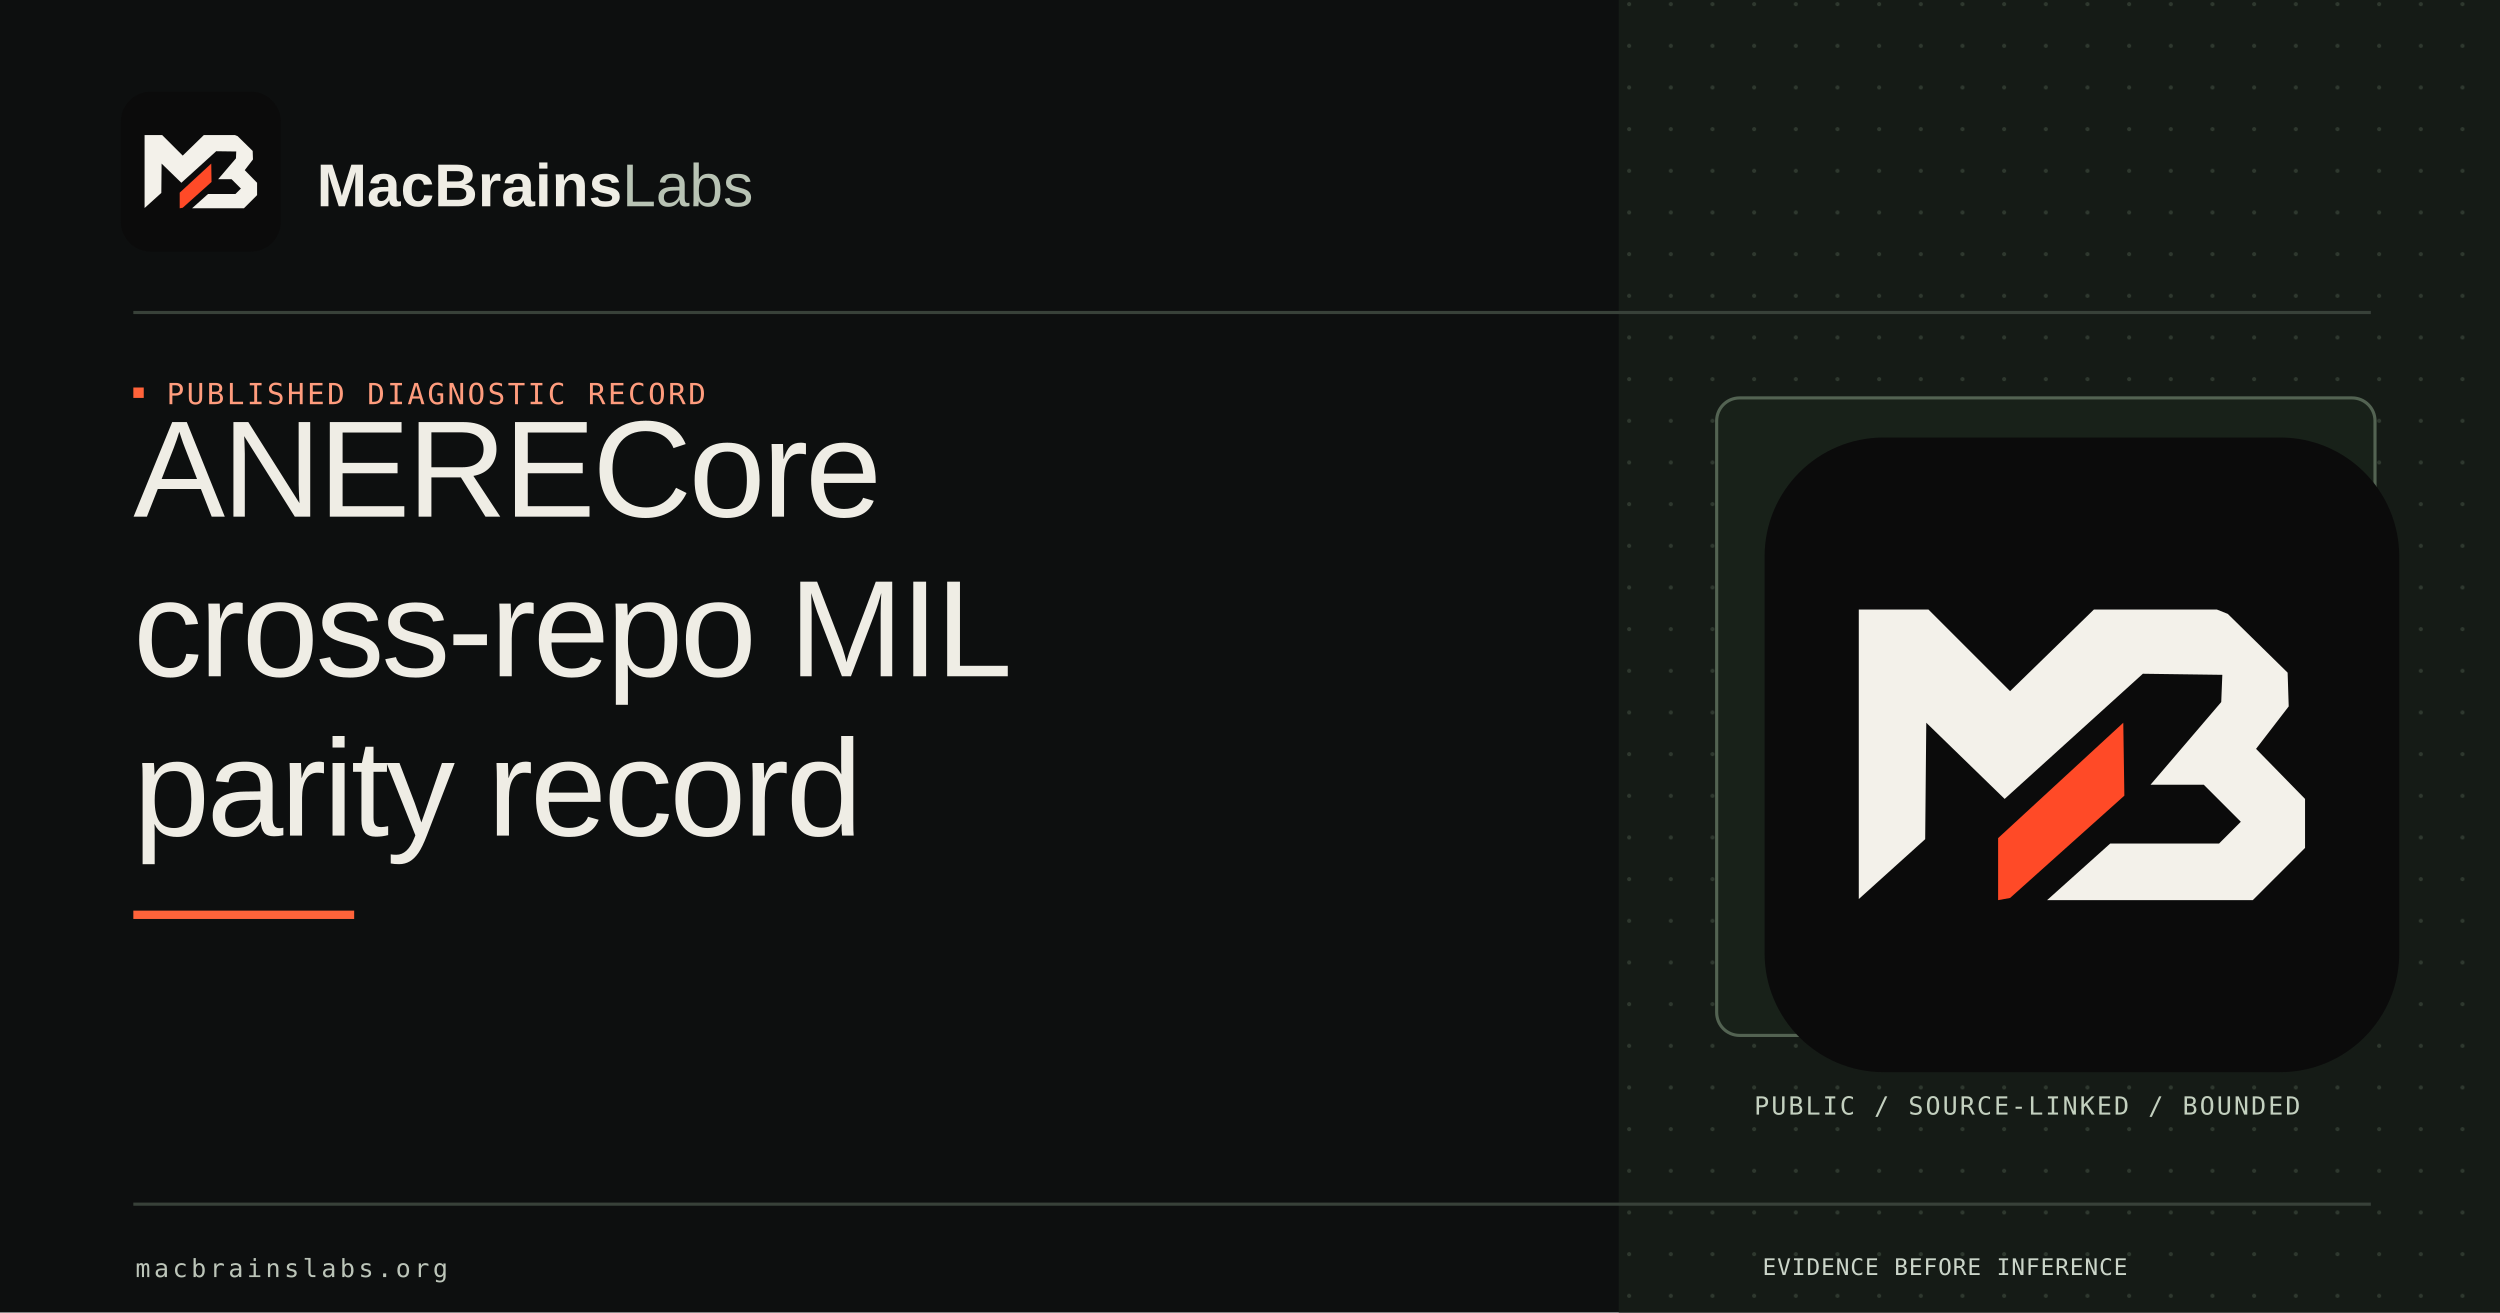
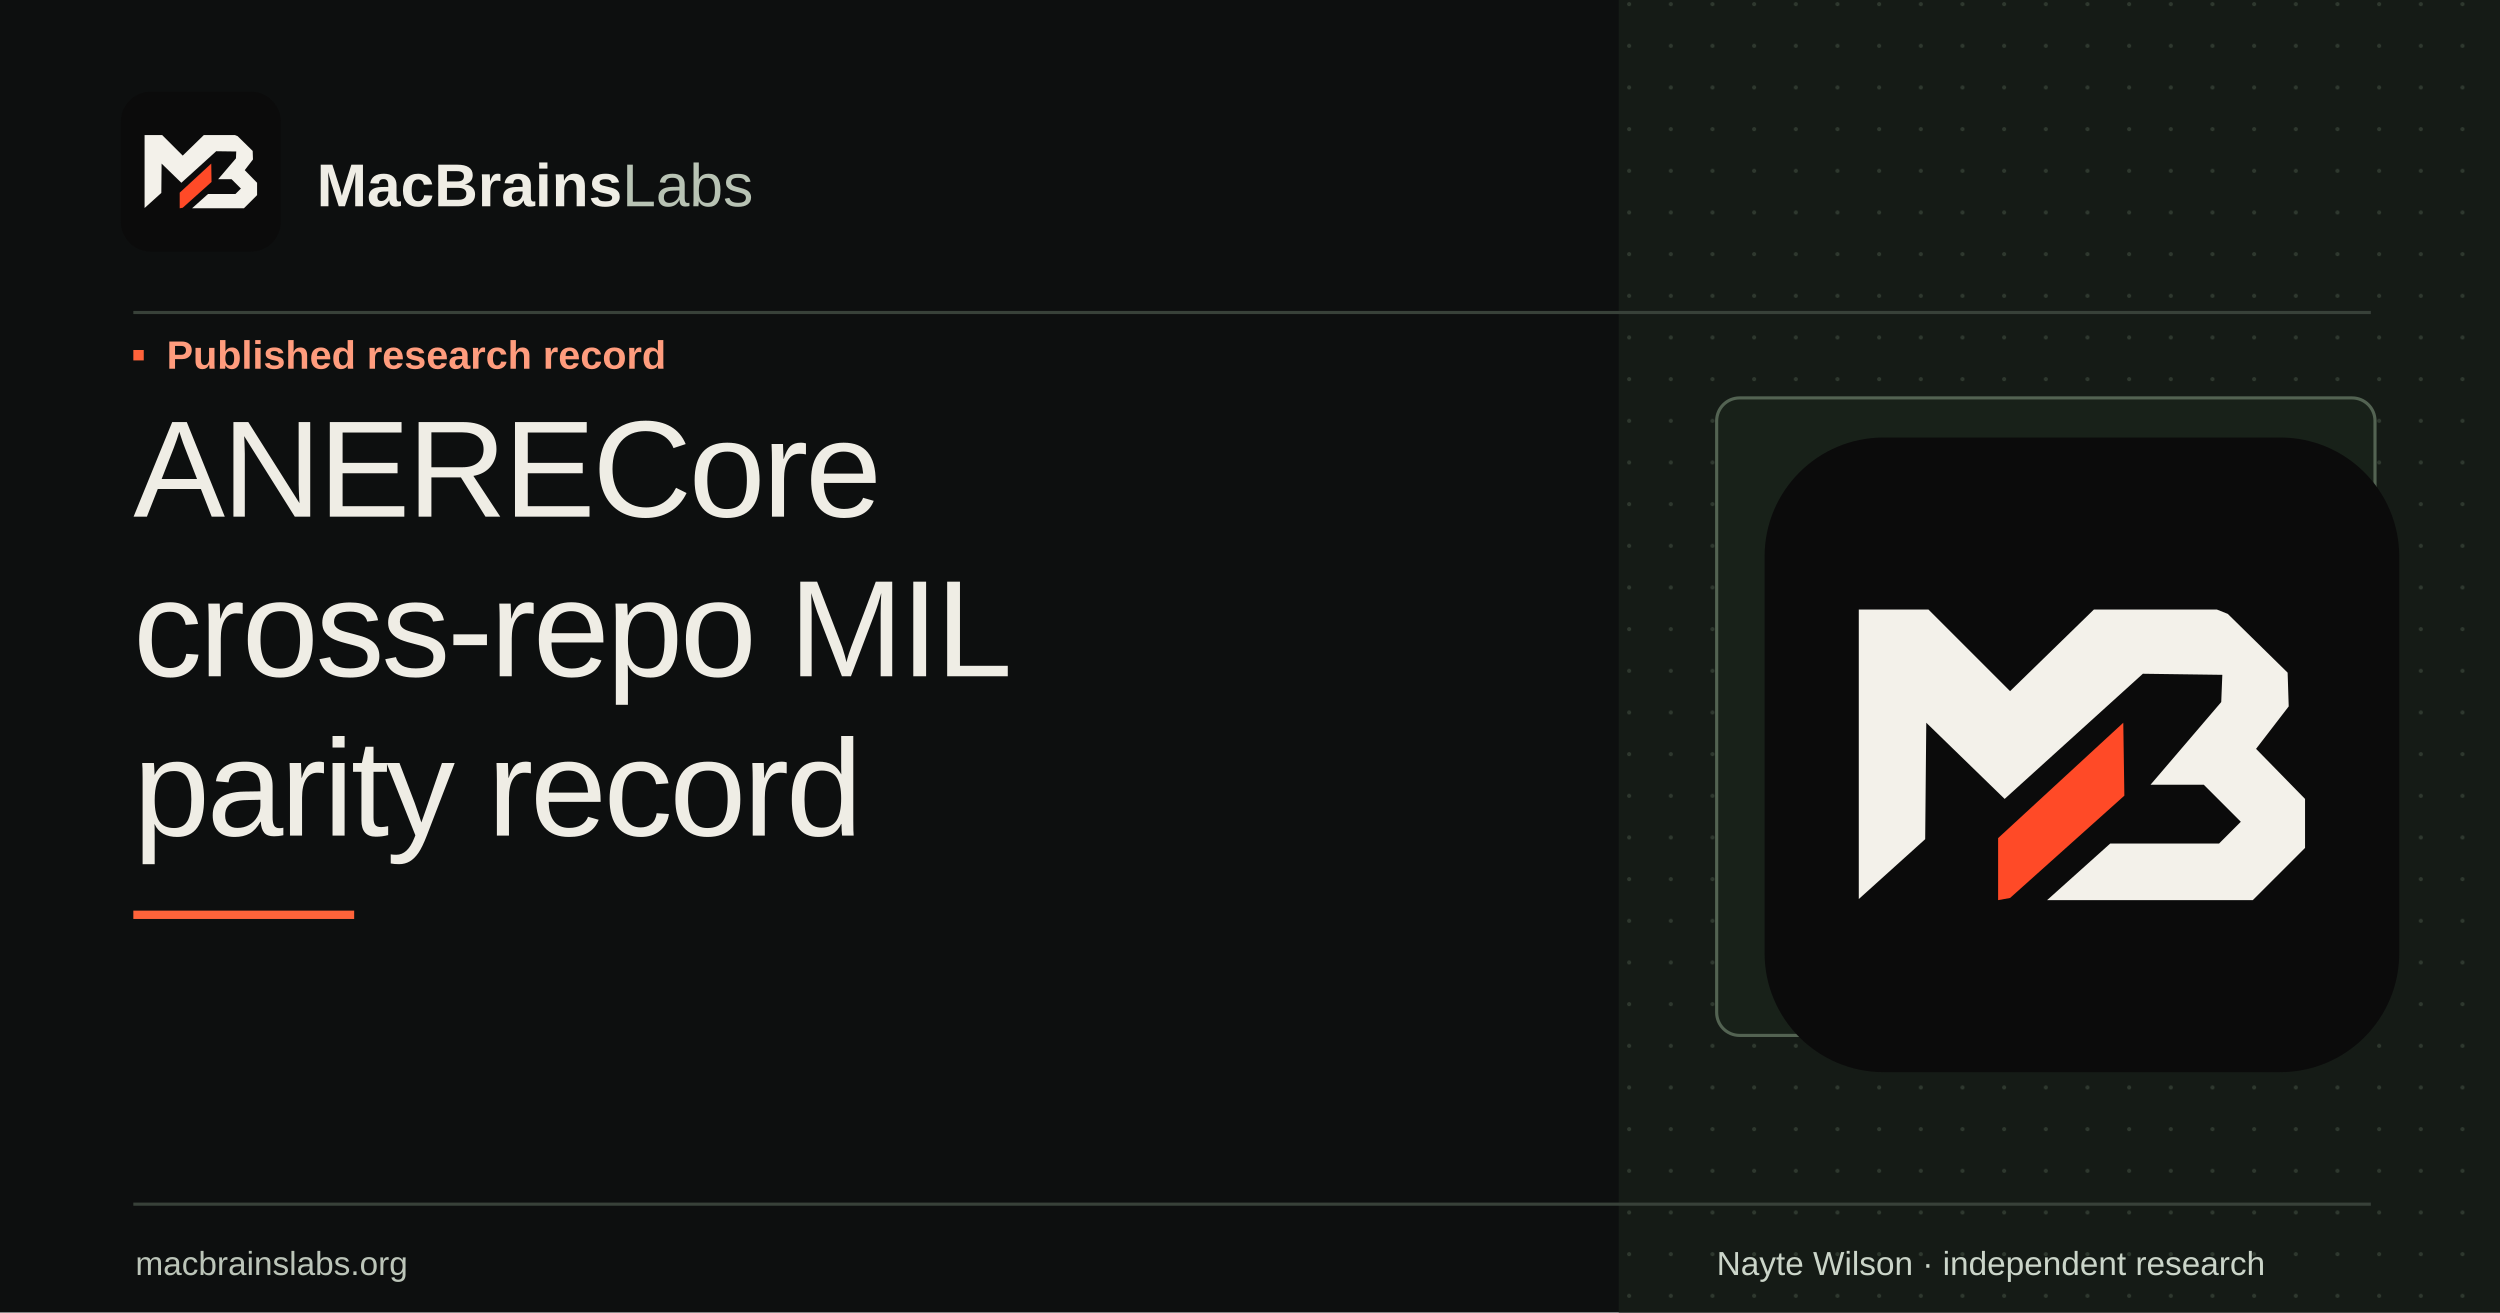
<svg xmlns="http://www.w3.org/2000/svg" width="1200" height="630" viewBox="0 0 1200 630">
  <defs>
    <pattern id="dots" width="20" height="20" patternUnits="userSpaceOnUse">
      <circle cx="2" cy="2" r="1" fill="#4c5a4b" opacity=".46" />
    </pattern>
  </defs>
  <rect width="1200" height="630" fill="#0d0f0f" />
  <rect x="777" y="0" width="423" height="630" fill="#151b16" />
  <rect x="777" y="0" width="423" height="630" fill="url(#dots)" />
  <path d="M64 150H1138 M64 578H1138" stroke="#384139" stroke-width="1.5" />
  <g transform="translate(58 44) scale(.15)">
    <rect width="512" height="512" rx="96" fill="#0B0B0B" />
    <g transform="translate(76 138.7805) scale(0.8780488)">
      <path fill="#F3F1EA" d="M0,0 L0,266 L61,211 L62,104 L134,174 L261,59 L334,60 L333,85 L268,161 L317,161 L351,195 L331,215 L231,215 L173,267 L362,267 L410,219 L410,174 L365,128 L395,89 L394,58 L339,4 L329,0 L216,0 L139,75 L64,0 Z" />
      <path fill="#FF4A27" d="M243,104 L128,210 L128,267 L139,265 L244,171 Z" />
    </g>
  </g>
  <text x="152" y="99" font-family="Arial,Helvetica,sans-serif" font-size="29" font-weight="650" fill="#efede5">MacBrains<tspan font-weight="400" fill="#b8c3b4"> Labs</tspan>
  </text>
-   <rect x="64" y="186" width="5" height="5" fill="#ff633a" />
-   <text x="80" y="194" font-family="monospace" font-size="14" letter-spacing="1.2" fill="#ff9c7d">PUBLISHED DIAGNOSTIC RECORD</text>
+   <rect x="64" y="168" width="5" height="5" fill="#ff633a" />
+   <text x="80" y="177" font-family="Arial,Helvetica,sans-serif" font-size="19" font-weight="600" fill="#ff9c7d">Published research record</text>
  <text x="64" y="248.0" font-family="Arial,Helvetica,sans-serif" font-size="66" font-weight="500" letter-spacing="-1.4" fill="#efede5">ANERECore</text>
  <text x="64" y="324.6" font-family="Arial,Helvetica,sans-serif" font-size="66" font-weight="500" letter-spacing="-1.4" fill="#efede5">cross-repo MIL</text>
  <text x="64" y="401.1" font-family="Arial,Helvetica,sans-serif" font-size="66" font-weight="500" letter-spacing="-1.4" fill="#efede5">parity record</text>
  <path d="M64 439.1 H170" stroke="#ff633a" stroke-width="4" />
  <rect x="824" y="191" width="316" height="306" fill="#182119" rx="11" stroke="#536352" stroke-width="1.5" />
  <g transform="translate(847 210) scale(.595)">
    <rect width="512" height="512" rx="96" fill="#0B0B0B" />
    <g transform="translate(76 138.7805) scale(0.8780488)">
      <path fill="#F3F1EA" d="M0,0 L0,266 L61,211 L62,104 L134,174 L261,59 L334,60 L333,85 L268,161 L317,161 L351,195 L331,215 L231,215 L173,267 L362,267 L410,219 L410,174 L365,128 L395,89 L394,58 L339,4 L329,0 L216,0 L139,75 L64,0 Z" />
      <path fill="#FF4A27" d="M243,104 L128,210 L128,267 L139,265 L244,171 Z" />
    </g>
  </g>
-   <text x="842" y="535" font-family="monospace" font-size="12" letter-spacing="1" fill="#c3d0bf">PUBLIC / SOURCE-LINKED / BOUNDED</text>
-   <text x="65" y="613" font-family="monospace" font-size="12" letter-spacing="1.7" fill="#bcc5b9">macbrainslabs.org</text>
-   <text x="846" y="612" font-family="monospace" font-size="11" letter-spacing=".4" fill="#cbd5c9">EVIDENCE BEFORE INFERENCE</text>
+   <text x="65" y="612" font-family="Arial,Helvetica,sans-serif" font-size="16" fill="#bcc5b9">macbrainslabs.org</text>
+   <text x="824" y="612" font-family="Arial,Helvetica,sans-serif" font-size="16" fill="#cbd5c9">Nayte Wilson · independent research</text>
</svg>
